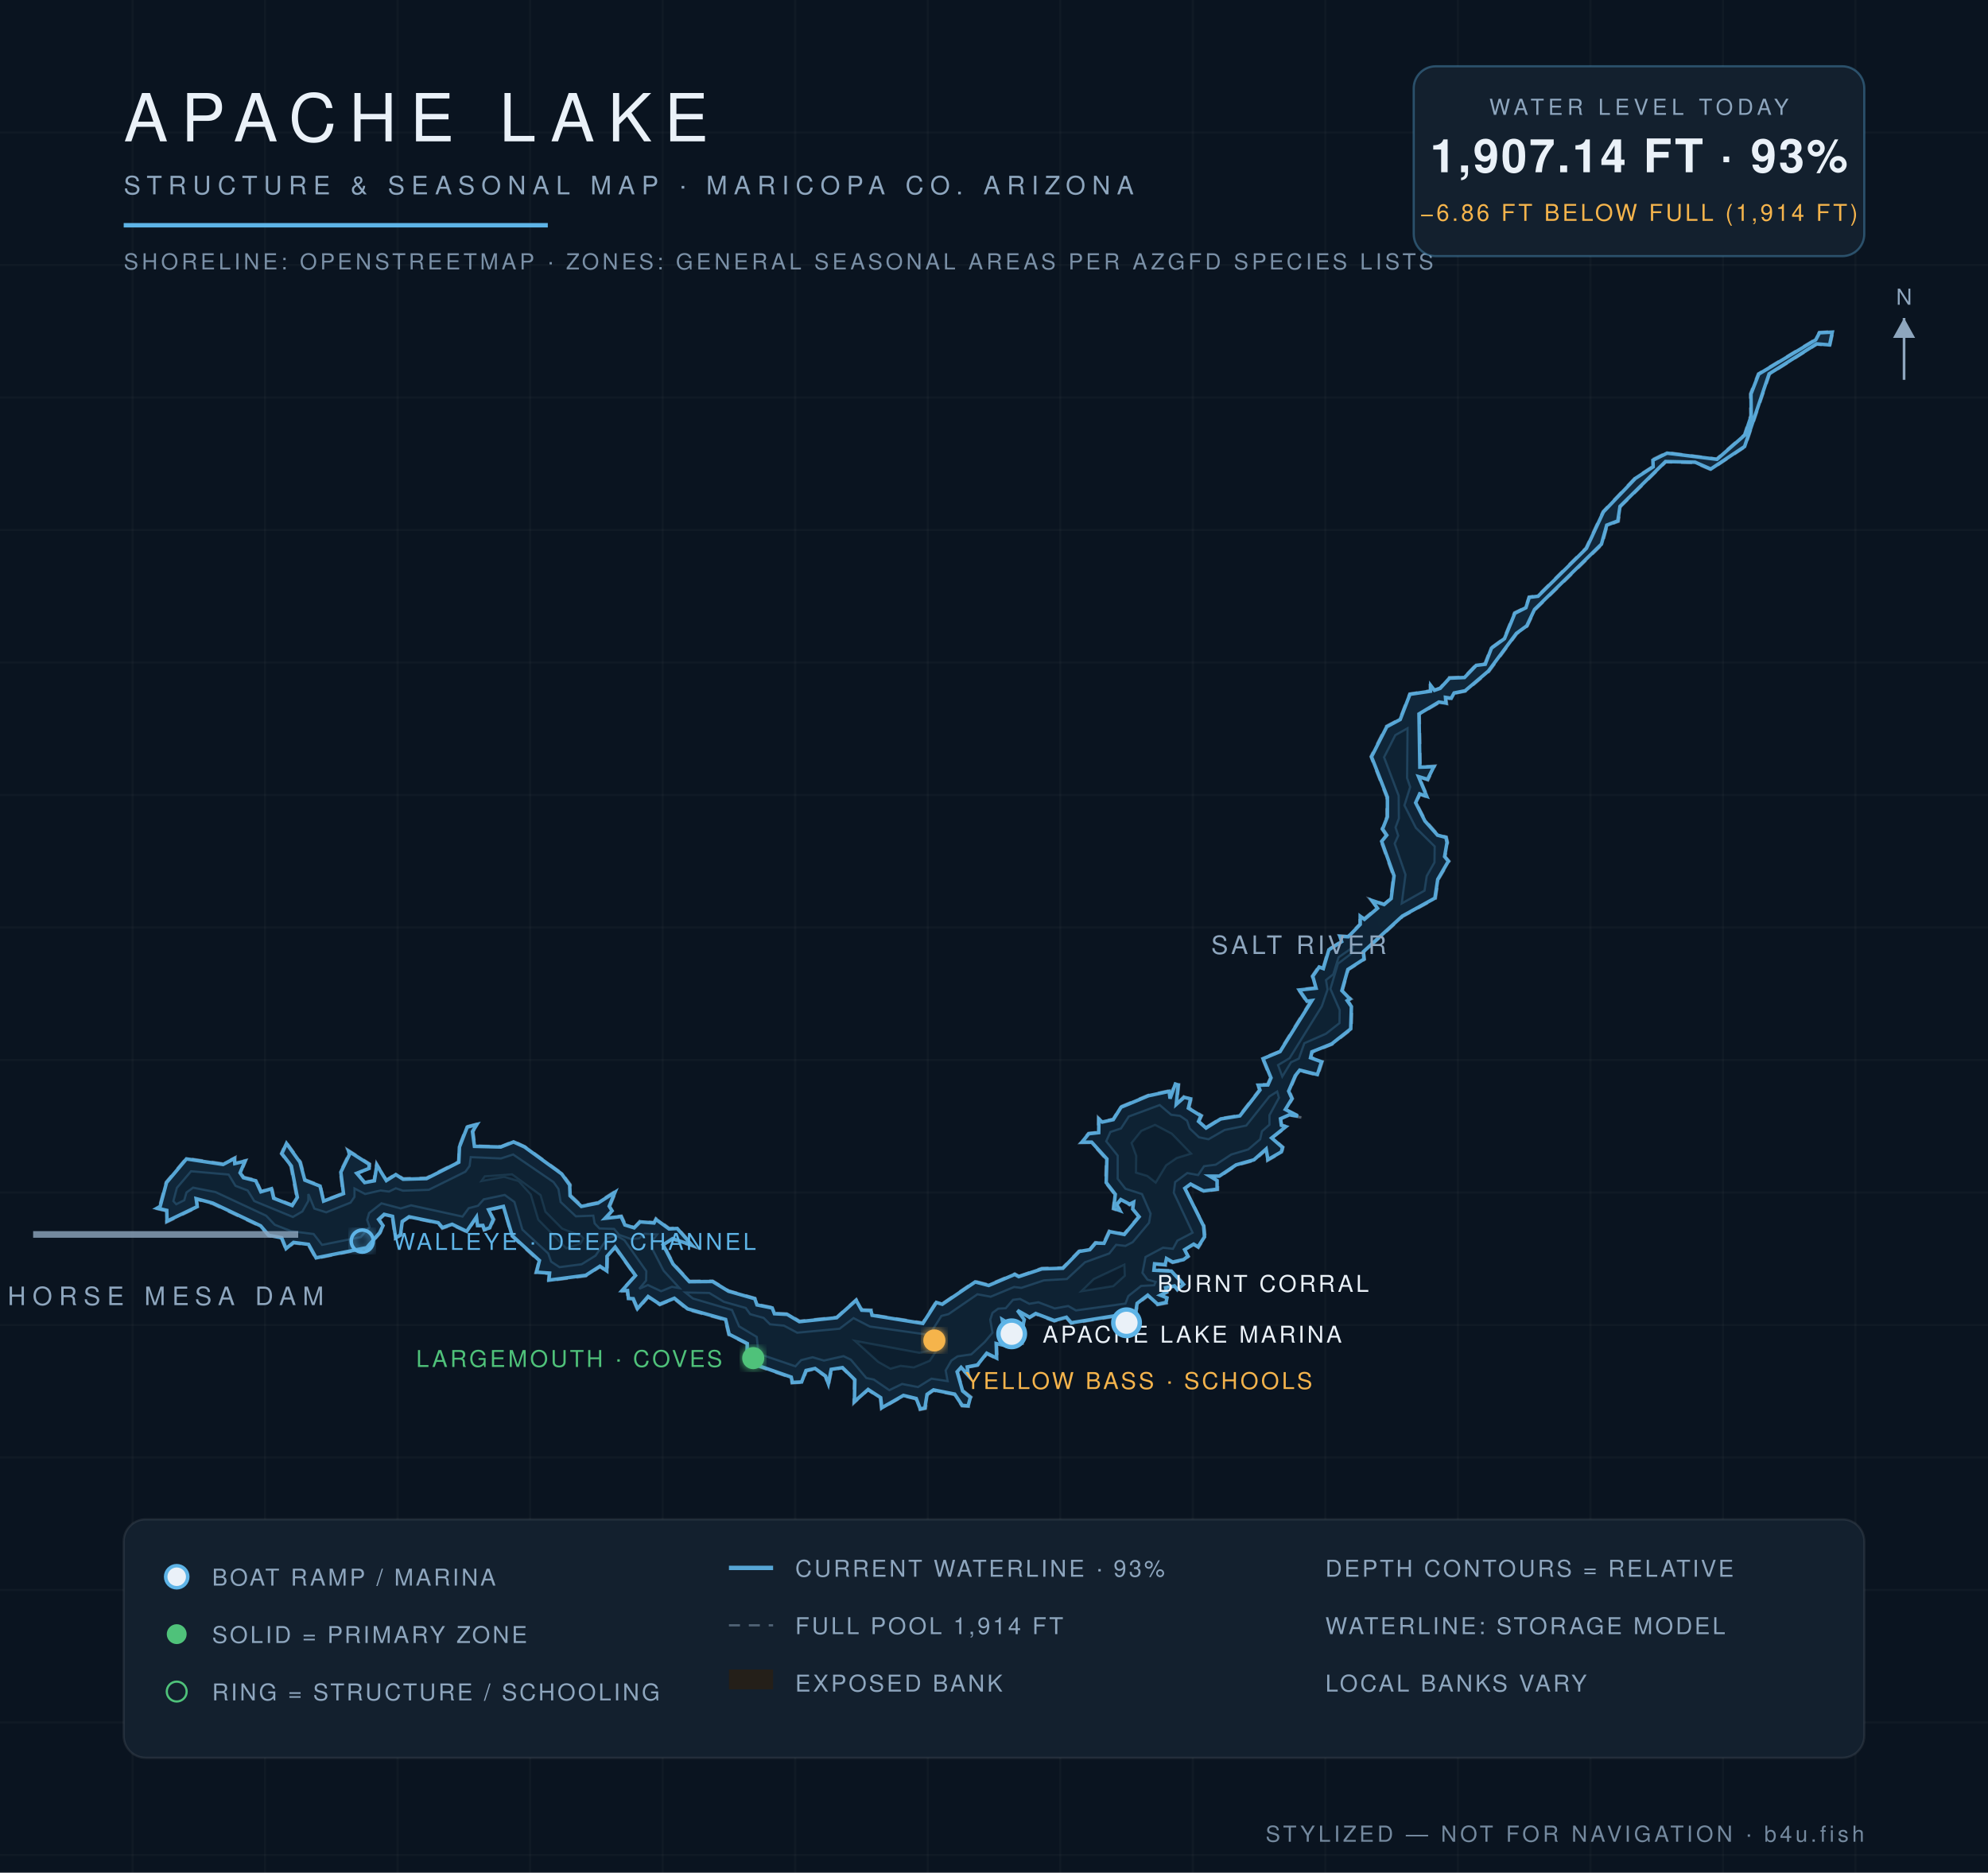
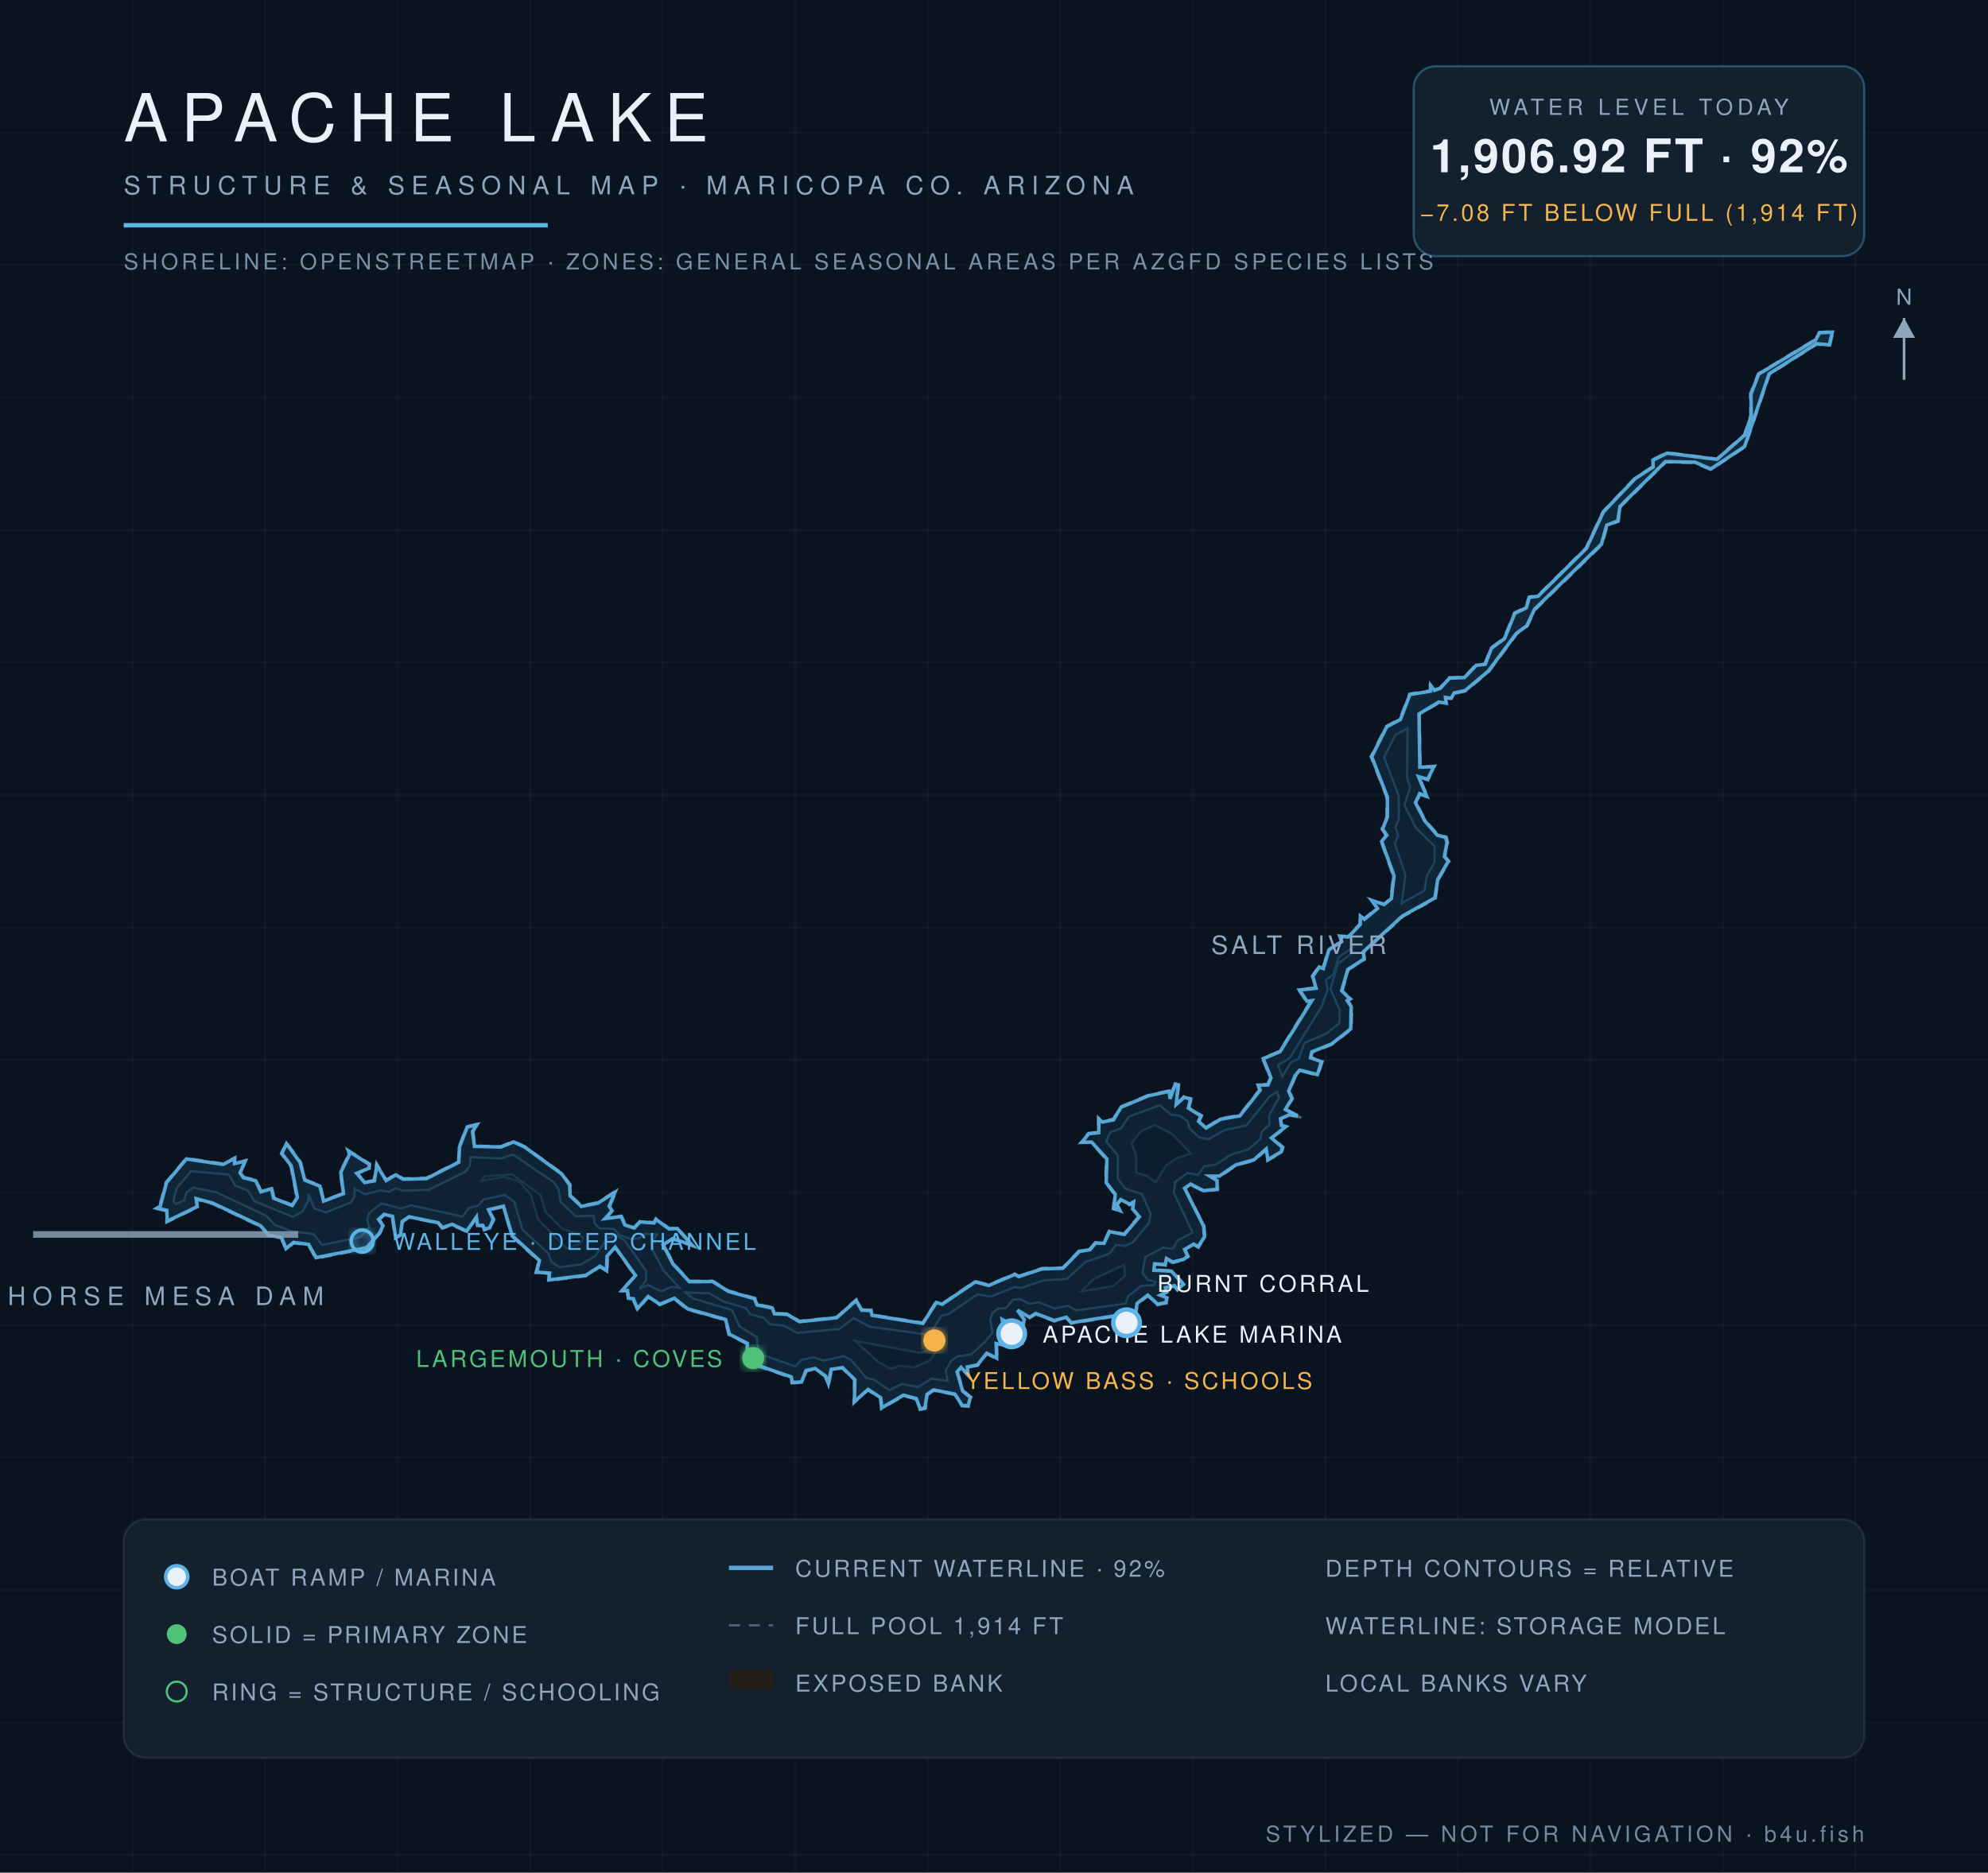
<svg xmlns="http://www.w3.org/2000/svg" viewBox="0 0 900 848" font-family="Helvetica,Arial,sans-serif">
  <defs>
    <radialGradient id="wg" cx="45%" cy="60%" r="80%">
      <stop offset="0%" stop-color="#0c1f31" />
      <stop offset="55%" stop-color="#102639" />
      <stop offset="100%" stop-color="#13293c" />
    </radialGradient>
    <filter id="glow">
      <feGaussianBlur stdDeviation="2.2" result="b" />
      <feMerge>
        <feMergeNode in="b" />
        <feMergeNode in="SourceGraphic" />
      </feMerge>
    </filter>
  </defs>
  <rect width="900" height="848" fill="#0a1420" />
  <g stroke="#ffffff" stroke-opacity="0.025">
    <line x1="60" y1="0" x2="60" y2="848" />
    <line x1="120" y1="0" x2="120" y2="848" />
    <line x1="180" y1="0" x2="180" y2="848" />
    <line x1="240" y1="0" x2="240" y2="848" />
    <line x1="300" y1="0" x2="300" y2="848" />
    <line x1="360" y1="0" x2="360" y2="848" />
    <line x1="420" y1="0" x2="420" y2="848" />
    <line x1="480" y1="0" x2="480" y2="848" />
    <line x1="540" y1="0" x2="540" y2="848" />
    <line x1="600" y1="0" x2="600" y2="848" />
    <line x1="660" y1="0" x2="660" y2="848" />
    <line x1="720" y1="0" x2="720" y2="848" />
    <line x1="780" y1="0" x2="780" y2="848" />
    <line x1="840" y1="0" x2="840" y2="848" />
    <line x1="0" y1="60" x2="900" y2="60" />
    <line x1="0" y1="120" x2="900" y2="120" />
    <line x1="0" y1="180" x2="900" y2="180" />
    <line x1="0" y1="240" x2="900" y2="240" />
    <line x1="0" y1="300" x2="900" y2="300" />
    <line x1="0" y1="360" x2="900" y2="360" />
    <line x1="0" y1="420" x2="900" y2="420" />
    <line x1="0" y1="480" x2="900" y2="480" />
    <line x1="0" y1="540" x2="900" y2="540" />
    <line x1="0" y1="600" x2="900" y2="600" />
    <line x1="0" y1="660" x2="900" y2="660" />
    <line x1="0" y1="720" x2="900" y2="720" />
    <line x1="0" y1="780" x2="900" y2="780" />
    <line x1="0" y1="840" x2="900" y2="840" />
  </g>
  <path d="M 461.3,577.8 L 471.6,574.2 L 481.0,574.0 L 488.4,566.4 L 493.3,565.6 L 495.8,562.5 L 499.6,562.7 L 502.0,557.3 L 508.8,558.7 L 515.4,550.8 L 512.4,547.6 L 513.1,544.7 L 511.4,545.8 L 507.5,543.5 L 505.8,545.6 L 507.9,548.9 L 503.8,547.5 L 504.6,540.9 L 500.4,535.6 L 500.7,525.0 L 494.0,517.5 L 489.0,517.6 L 492.7,513.1 L 497.1,512.6 L 497.1,505.9 L 499.0,507.7 L 503.9,506.7 L 507.2,501.1 L 519.7,495.9 L 529.7,493.7 L 529.5,497.2 L 531.9,490.5 L 533.8,491.0 L 532.8,499.9 L 535.9,496.4 L 539.5,497.3 L 538.4,501.6 L 544.2,505.1 L 543.0,507.6 L 546.0,510.4 L 552.4,506.4 L 561.1,505.0 L 570.1,493.4 L 569.0,491.0 L 573.7,491.0 L 575.0,488.2 L 571.4,479.2 L 579.2,476.0 L 593.5,453.0 L 591.6,453.9 L 587.6,448.0 L 595.5,447.2 L 593.9,442.0 L 597.1,437.4 L 598.8,438.4 L 601.3,429.9 L 607.1,426.2 L 606.1,423.6 L 610.2,423.9 L 615.5,418.4 L 615.5,414.0 L 617.5,415.9 L 623.3,411.1 L 620.1,407.1 L 626.6,409.3 L 629.5,406.8 L 630.7,396.7 L 625.1,380.9 L 627.4,378.2 L 625.5,375.4 L 627.7,369.9 L 627.7,361.0 L 620.5,342.6 L 627.5,328.8 L 633.6,325.6 L 638.1,314.1 L 647.5,312.7 L 647.2,309.1 L 649.5,312.3 L 651.9,311.4 L 656.0,306.7 L 662.8,306.5 L 668.1,301.0 L 672.1,300.5 L 674.9,293.3 L 680.8,289.0 L 685.5,277.4 L 690.6,275.0 L 692.1,270.2 L 696.1,269.7 L 717.9,248.1 L 725.6,231.6 L 740.2,216.3 L 748.1,211.2 L 747.9,208.1 L 754.6,204.8 L 777.1,207.7 L 789.6,196.8 L 792.4,188.2 L 792.3,178.3 L 795.9,169.2 L 821.8,153.6 L 823.5,150.4 L 830.0,150.0 L 828.5,156.6 L 822.5,156.0 L 801.2,169.5 L 790.1,202.4 L 774.5,212.8 L 767.3,209.7 L 754.2,209.3 L 733.7,229.5 L 732.8,236.2 L 727.7,238.0 L 725.4,246.6 L 695.0,276.2 L 691.5,283.6 L 686.8,287.0 L 674.1,304.2 L 663.5,313.1 L 658.5,314.1 L 657.2,316.7 L 654.6,316.1 L 655.1,318.8 L 651.5,318.3 L 642.7,323.5 L 643.1,347.3 L 649.7,346.7 L 646.5,353.4 L 642.6,351.9 L 646.6,361.3 L 642.9,359.8 L 641.2,363.5 L 645.4,371.5 L 651.0,377.9 L 654.9,378.9 L 655.5,381.5 L 654.3,387.9 L 656.2,390.0 L 651.2,398.4 L 650.0,406.9 L 635.1,415.1 L 617.5,431.2 L 617.9,434.5 L 610.5,439.2 L 607.8,448.6 L 611.8,452.4 L 610.2,453.1 L 612.1,455.7 L 611.9,466.1 L 603.1,473.0 L 594.2,476.5 L 593.5,478.7 L 598.8,480.6 L 596.7,487.1 L 588.4,484.9 L 586.7,487.3 L 583.8,494.1 L 585.3,497.5 L 582.3,502.4 L 590.1,506.2 L 583.8,505.1 L 579.9,506.9 L 580.4,509.4 L 582.9,510.1 L 576.0,515.3 L 581.0,519.4 L 580.4,521.9 L 573.7,525.7 L 573.4,520.7 L 567.9,525.6 L 559.7,527.8 L 552.1,533.0 L 547.9,533.0 L 551.4,534.4 L 551.4,538.8 L 544.8,539.6 L 539.1,536.6 L 536.6,538.4 L 545.2,555.1 L 545.7,560.1 L 542.6,565.1 L 540.5,563.8 L 536.5,566.1 L 538.2,569.0 L 536.0,570.7 L 530.8,571.9 L 528.1,570.3 L 527.8,573.1 L 523.0,572.5 L 522.6,574.9 L 530.4,575.2 L 536.3,581.6 L 533.0,584.4 L 531.7,582.6 L 527.9,583.4 L 528.5,585.3 L 525.7,586.5 L 528.7,587.5 L 528.3,590.2 L 523.9,591.0 L 519.8,586.9 L 515.1,590.4 L 514.0,597.2 L 510.1,599.4 L 508.0,595.7 L 484.9,599.4 L 482.7,596.9 L 477.3,598.4 L 468.9,595.2 L 466.1,596.9 L 460.7,593.7 L 464.1,597.5 L 461.4,607.9 L 463.5,608.5 L 459.7,608.7 L 456.4,599.5 L 453.9,597.8 L 456.3,610.0 L 451.3,608.7 L 451.6,615.6 L 446.8,613.2 L 442.7,618.4 L 438.2,619.2 L 438.9,623.8 L 435.0,619.6 L 433.6,621.4 L 436.1,629.7 L 439.8,632.6 L 438.6,637.0 L 435.4,636.8 L 432.1,631.6 L 422.6,629.8 L 420.0,631.6 L 419.1,637.9 L 416.4,638.5 L 414.6,633.6 L 409.0,632.2 L 398.9,638.1 L 398.4,633.1 L 392.9,629.5 L 386.4,635.6 L 386.7,625.0 L 381.3,619.6 L 376.6,620.3 L 375.1,627.9 L 373.5,623.3 L 369.0,620.1 L 365.2,620.9 L 363.1,626.1 L 358.4,626.4 L 358.0,623.9 L 337.7,616.9 L 338.0,608.5 L 329.8,604.5 L 328.2,597.8 L 311.1,593.1 L 305.1,588.2 L 298.7,591.0 L 293.5,587.5 L 288.5,593.3 L 286.4,588.3 L 284.2,588.3 L 283.8,584.6 L 280.7,584.9 L 287.4,577.7 L 278.4,565.1 L 275.2,569.0 L 275.0,576.2 L 271.7,573.7 L 265.3,577.9 L 248.1,580.1 L 248.6,576.8 L 242.4,576.4 L 243.9,571.1 L 231.6,559.8 L 227.8,546.6 L 221.5,548.1 L 223.8,552.2 L 221.9,556.3 L 219.1,557.2 L 218.4,555.2 L 215.8,555.3 L 215.6,551.5 L 211.5,558.0 L 204.6,554.8 L 200.2,556.4 L 198.3,554.0 L 185.2,551.3 L 182.4,553.3 L 181.6,559.5 L 178.8,561.0 L 177.4,551.0 L 174.0,550.3 L 171.8,552.3 L 173.8,554.9 L 172.2,558.4 L 166.2,565.3 L 142.9,570.0 L 139.5,563.8 L 133.0,563.0 L 129.4,566.0 L 127.3,560.8 L 121.5,559.7 L 117.8,555.4 L 96.2,545.2 L 88.9,543.2 L 89.7,546.6 L 75.3,553.6 L 75.2,548.4 L 70.0,547.2 L 72.1,546.2 L 75.1,535.3 L 84.3,524.4 L 101.0,526.9 L 106.6,524.0 L 106.3,526.5 L 111.5,525.3 L 109.0,531.2 L 110.5,533.0 L 116.0,534.3 L 118.3,539.4 L 123.2,537.8 L 124.1,542.3 L 132.2,545.5 L 134.2,542.2 L 131.5,528.1 L 127.2,522.4 L 129.6,517.1 L 136.2,526.2 L 138.3,534.2 L 145.2,536.8 L 146.5,543.6 L 155.2,540.3 L 153.9,530.7 L 157.8,522.7 L 157.1,520.4 L 167.5,527.0 L 167.4,529.3 L 161.9,531.4 L 165.2,535.2 L 169.2,534.5 L 170.4,526.6 L 174.9,534.2 L 179.2,531.5 L 182.5,533.6 L 193.0,533.3 L 207.5,526.0 L 207.7,519.3 L 211.2,510.1 L 216.7,508.7 L 214.3,512.4 L 215.1,518.8 L 226.7,519.1 L 232.5,516.7 L 237.6,519.1 L 254.5,531.3 L 258.3,536.4 L 258.5,541.3 L 263.4,545.9 L 270.6,544.4 L 279.2,538.9 L 276.2,546.3 L 277.6,548.4 L 274.1,551.4 L 281.4,550.5 L 283.2,554.4 L 287.1,555.7 L 289.6,552.9 L 296.0,553.5 L 296.9,551.6 L 303.0,556.1 L 306.7,555.9 L 314.5,564.7 L 304.5,561.2 L 300.5,563.6 L 305.0,572.2 L 312.2,580.0 L 322.7,580.0 L 329.9,584.4 L 341.9,587.8 L 342.9,590.6 L 349.9,592.0 L 350.8,594.6 L 356.5,594.8 L 362.0,598.1 L 378.7,596.4 L 387.7,588.3 L 390.4,593.0 L 394.6,593.1 L 394.9,595.3 L 417.7,598.9 L 423.7,589.4 L 426.5,590.3 L 441.4,580.1 L 447.6,581.7 L 459.4,576.7 L 461.3,577.8 Z" fill="#241f19" fill-opacity="0.9" stroke="#8ea6be" stroke-opacity="0.5" stroke-width="1.2" stroke-dasharray="5 4" />
-   <path d="M 461.2,578.1 L 471.7,574.6 L 481.2,574.3 L 488.6,566.7 L 493.4,565.9 L 496.0,562.9 L 499.8,563.0 L 502.3,557.7 L 509.0,559.0 L 515.7,551.0 L 512.8,547.5 L 513.2,544.4 L 511.4,545.3 L 507.4,543.2 L 505.5,545.5 L 507.0,548.2 L 504.2,547.2 L 504.9,540.8 L 500.8,535.5 L 501.1,524.8 L 494.2,517.2 L 489.8,517.2 L 492.9,513.4 L 497.4,512.9 L 497.5,506.8 L 499.0,508.1 L 504.0,507.0 L 507.5,501.4 L 519.9,496.2 L 529.3,494.2 L 529.7,497.5 L 532.1,490.9 L 533.4,491.3 L 532.5,500.1 L 536.1,496.9 L 539.0,497.6 L 538.0,501.8 L 543.7,505.3 L 542.6,507.8 L 546.0,510.8 L 552.6,506.7 L 561.3,505.3 L 570.4,493.6 L 569.6,491.4 L 574.0,491.3 L 575.4,488.1 L 571.8,479.4 L 579.5,476.2 L 593.9,453.1 L 591.7,453.4 L 588.2,448.3 L 595.8,447.5 L 594.3,442.1 L 597.2,437.9 L 599.1,438.6 L 601.6,430.1 L 607.4,426.4 L 606.6,424.0 L 610.4,424.2 L 615.8,418.6 L 615.8,414.9 L 617.7,416.3 L 623.6,411.3 L 621.2,407.8 L 626.6,409.6 L 629.8,406.9 L 631.1,396.6 L 625.5,381.0 L 627.8,378.2 L 625.9,375.4 L 628.1,369.9 L 628.1,361.0 L 620.9,342.7 L 627.8,329.1 L 633.9,325.8 L 638.3,314.4 L 647.6,313.0 L 647.7,310.4 L 649.4,312.6 L 652.0,311.7 L 656.2,307.1 L 663.0,306.8 L 668.3,301.3 L 672.4,300.8 L 675.2,293.5 L 681.1,289.2 L 685.8,277.7 L 690.8,275.2 L 692.3,270.5 L 696.3,270.0 L 718.2,248.3 L 725.9,231.8 L 740.4,216.6 L 748.4,211.4 L 748.3,208.4 L 754.7,205.2 L 777.3,208.0 L 789.9,197.0 L 792.8,188.3 L 792.7,178.4 L 796.2,169.4 L 822.0,153.9 L 823.7,150.7 L 829.5,150.4 L 828.3,156.2 L 822.4,155.7 L 800.9,169.3 L 789.8,202.2 L 774.5,212.4 L 767.4,209.3 L 754.0,209.0 L 733.4,229.3 L 732.4,235.9 L 727.4,237.8 L 725.0,246.4 L 694.7,276.0 L 691.2,283.4 L 686.5,286.8 L 673.8,303.9 L 663.3,312.8 L 658.3,313.8 L 657.0,316.2 L 654.4,315.8 L 654.6,318.4 L 651.4,317.9 L 642.4,323.3 L 642.8,347.4 L 649.1,347.2 L 646.3,352.9 L 642.2,351.7 L 645.9,360.6 L 642.7,359.5 L 640.9,363.5 L 645.1,371.8 L 650.8,378.2 L 654.6,379.2 L 655.1,381.5 L 654.0,387.9 L 655.7,390.0 L 650.9,398.2 L 649.6,406.7 L 634.9,414.8 L 617.2,431.0 L 617.5,434.3 L 610.2,439.0 L 607.5,448.6 L 611.1,452.3 L 609.9,453.1 L 611.8,455.8 L 611.5,465.9 L 602.9,472.7 L 593.9,476.3 L 593.3,479.0 L 598.3,480.8 L 596.4,486.6 L 588.4,484.6 L 586.4,487.1 L 583.4,494.1 L 584.9,497.5 L 581.9,502.4 L 587.6,505.4 L 583.8,504.8 L 579.7,506.6 L 580.1,509.6 L 582.1,510.2 L 575.7,515.3 L 580.6,519.6 L 580.1,521.6 L 574.0,525.1 L 573.2,520.3 L 567.7,525.2 L 559.6,527.5 L 552.0,532.6 L 547.7,532.6 L 551.0,534.6 L 551.0,538.5 L 544.9,539.3 L 539.0,536.2 L 536.4,538.1 L 544.9,555.2 L 545.3,560.1 L 542.4,564.6 L 540.4,563.4 L 536.3,565.9 L 537.8,568.9 L 535.8,570.4 L 530.9,571.5 L 528.1,569.9 L 527.5,572.7 L 522.7,572.3 L 522.4,575.2 L 530.3,575.6 L 535.8,581.6 L 533.0,583.9 L 531.7,582.3 L 527.7,583.1 L 528.1,585.1 L 525.3,586.5 L 528.3,587.7 L 527.9,589.8 L 524.1,590.6 L 519.6,586.5 L 514.8,590.2 L 513.7,597.0 L 510.2,598.9 L 508.0,595.3 L 485.0,599.0 L 482.8,596.5 L 477.3,598.0 L 468.9,594.8 L 466.1,596.5 L 460.6,593.4 L 463.7,597.6 L 461.3,608.3 L 459.9,608.3 L 456.7,599.3 L 453.7,597.5 L 455.8,609.5 L 451.0,608.4 L 451.2,615.0 L 446.7,612.8 L 442.5,618.1 L 437.9,619.0 L 438.3,622.7 L 435.1,619.2 L 433.3,621.2 L 435.8,629.9 L 439.3,632.8 L 438.3,636.6 L 435.6,636.4 L 432.2,631.3 L 422.6,629.4 L 419.7,631.4 L 418.7,637.6 L 416.6,638.0 L 414.8,633.3 L 409.0,631.9 L 399.2,637.5 L 398.7,632.9 L 393.0,629.2 L 386.8,634.7 L 387.0,624.8 L 381.4,619.3 L 376.3,620.1 L 375.0,626.6 L 373.7,623.1 L 369.0,619.7 L 364.9,620.6 L 362.9,625.8 L 358.7,626.0 L 358.2,623.6 L 338.1,616.6 L 338.3,608.4 L 330.1,604.2 L 328.5,597.5 L 311.3,592.7 L 305.3,587.9 L 298.7,590.6 L 293.4,587.1 L 288.6,592.6 L 286.7,588.1 L 284.5,588.0 L 284.1,584.4 L 281.6,584.4 L 287.7,577.6 L 278.5,564.7 L 274.8,568.9 L 274.7,575.5 L 271.6,573.4 L 265.2,577.5 L 248.5,579.7 L 248.8,576.5 L 242.9,576.1 L 244.2,570.8 L 231.9,559.6 L 227.9,546.3 L 221.2,547.8 L 223.3,552.2 L 221.7,556.0 L 219.3,556.8 L 218.6,554.9 L 216.2,555.0 L 215.7,551.1 L 211.3,557.6 L 204.7,554.4 L 200.3,555.9 L 198.4,553.7 L 185.2,551.0 L 182.1,553.1 L 181.3,559.2 L 179.1,560.5 L 177.7,550.8 L 173.9,549.9 L 171.4,552.2 L 173.4,555.0 L 171.9,558.2 L 166.0,565.0 L 143.1,569.6 L 139.7,563.5 L 132.9,562.6 L 129.5,565.4 L 127.5,560.5 L 121.7,559.4 L 118.0,555.1 L 96.3,544.8 L 88.8,542.8 L 89.3,546.4 L 75.6,553.0 L 75.5,548.1 L 71.1,547.1 L 72.5,546.3 L 75.4,535.5 L 84.4,524.8 L 101.0,527.3 L 106.1,524.6 L 106.3,526.9 L 110.9,525.8 L 108.7,531.1 L 110.2,533.3 L 115.8,534.7 L 118.1,539.7 L 122.9,538.3 L 123.9,542.6 L 132.3,545.9 L 134.6,542.2 L 131.9,528.0 L 127.6,522.4 L 129.7,517.8 L 135.8,526.3 L 138.0,534.4 L 144.9,537.1 L 146.5,543.9 L 155.5,540.5 L 154.3,530.8 L 158.2,522.8 L 157.8,521.3 L 167.1,527.2 L 167.1,529.1 L 161.5,531.3 L 165.1,535.5 L 169.5,534.7 L 170.6,527.6 L 174.9,534.6 L 179.2,531.9 L 182.5,534.0 L 193.1,533.7 L 207.7,526.3 L 208.0,519.4 L 211.5,510.4 L 215.9,509.2 L 213.9,512.4 L 214.8,519.1 L 226.7,519.4 L 232.5,517.1 L 237.5,519.4 L 254.3,531.6 L 257.9,536.6 L 258.1,541.5 L 263.2,546.3 L 270.7,544.8 L 278.4,539.9 L 275.8,546.2 L 277.1,548.3 L 273.9,551.7 L 281.2,550.9 L 282.9,554.7 L 287.1,556.0 L 289.8,553.3 L 296.1,553.8 L 297.0,552.2 L 302.9,556.5 L 306.6,556.3 L 313.3,563.9 L 304.5,560.9 L 300.2,563.7 L 304.7,572.4 L 312.1,580.4 L 322.6,580.3 L 329.8,584.7 L 341.7,588.1 L 342.7,590.9 L 349.6,592.3 L 350.6,594.9 L 356.4,595.2 L 361.9,598.5 L 378.8,596.7 L 387.6,588.8 L 390.1,593.3 L 394.3,593.5 L 394.8,595.6 L 417.8,599.3 L 423.9,589.8 L 426.6,590.6 L 441.5,580.5 L 447.6,582.1 L 459.4,577.1 L 461.2,578.1 Z" fill="url(#wg)" stroke="#5eb4e7" stroke-opacity="0.9" stroke-width="1.6" />
-   <path d="M 79.8,545.3 L 78.5,543.9 L 80.1,537.9 L 86.5,530.4 L 103.5,531.9 L 106.6,537.0 L 112.1,539.1 L 115.1,543.9 L 132.6,551.1 L 136.9,548.6 L 139.6,543.8 L 139.6,540.7 L 142.3,547.3 L 147.7,549.0 L 158.7,544.6 L 160.5,542.0 L 160.5,538.2 L 165.3,540.7 L 172.3,539.1 L 176.1,539.6 L 179.2,538.1 L 182.4,539.2 L 194.1,538.8 L 210.7,530.6 L 212.6,528.0 L 213.1,524.0 L 226.8,524.6 L 232.3,522.8 L 250.6,535.3 L 252.8,538.4 L 253.8,544.3 L 260.7,550.8 L 268.6,550.5 L 269.2,554.0 L 271.4,556.3 L 278.0,556.5 L 280.3,559.2 L 285.7,561.1 L 289.3,560.8 L 291.9,558.7 L 297.5,559.0 L 295.2,562.1 L 295.5,565.9 L 300.4,575.4 L 307.6,583.3 L 304.2,582.7 L 299.3,584.7 L 293.3,581.9 L 289.4,583.6 L 292.5,579.9 L 292.6,575.6 L 282.7,561.6 L 279.1,559.5 L 275.0,560.6 L 269.6,568.6 L 263.3,572.5 L 253.3,573.8 L 249.5,571.3 L 248.2,567.6 L 236.5,556.8 L 232.9,544.3 L 228.5,541.1 L 219.0,543.1 L 216.4,546.0 L 212.2,547.1 L 209.4,550.9 L 186.1,545.8 L 181.4,547.2 L 172.7,544.9 L 167.1,549.3 L 166.2,552.4 L 167.3,555.6 L 163.3,560.2 L 145.8,563.7 L 142.0,558.8 L 131.8,557.5 L 124.4,554.6 L 120.5,550.5 L 97.6,539.8 L 87.4,537.8 L 84.4,540.0 L 83.4,543.5 L 79.8,545.3 Z" fill="#0e2233" stroke="#5eb4e7" stroke-opacity="0.22" stroke-width="1" />
-   <path d="M 310.3,585.3 L 321.1,585.5 L 327.7,589.5 L 337.6,592.3 L 339.6,595.1 L 345.7,596.8 L 348.6,599.7 L 354.9,600.3 L 360.9,603.5 L 380.1,601.7 L 386.4,596.9 L 393.8,600.7 L 419.3,604.3 L 422.0,602.5 L 426.2,595.9 L 429.4,595.1 L 442.5,586.1 L 448.5,587.2 L 459.1,582.8 L 462.4,583.2 L 472.6,579.8 L 483.0,579.2 L 491.2,571.6 L 502.2,567.6 L 505.3,563.7 L 509.5,564.2 L 512.8,562.5 L 520.2,553.7 L 520.9,549.6 L 517.0,540.7 L 509.5,538.3 L 506.0,533.8 L 506.0,523.3 L 500.8,516.8 L 502.7,512.6 L 507.5,511.0 L 511.0,505.6 L 525.0,500.4 L 530.2,504.8 L 534.2,505.3 L 537.4,507.5 L 538.6,511.0 L 542.8,515.0 L 547.1,515.9 L 554.4,511.7 L 564.2,509.7 L 574.7,496.5 L 578.2,494.3 L 579.0,497.1 L 574.7,505.0 L 574.7,509.3 L 571.3,512.3 L 570.5,515.9 L 565.1,520.5 L 557.4,522.8 L 550.4,527.4 L 545.1,528.1 L 542.4,532.1 L 537.5,531.2 L 532.0,535.3 L 531.4,540.1 L 539.9,558.2 L 533.0,561.8 L 531.0,565.5 L 526.5,565.0 L 518.6,569.2 L 517.2,576.4 L 519.5,579.5 L 523.2,580.5 L 522.5,582.0 L 516.6,582.3 L 510.8,586.9 L 509.5,590.3 L 487.1,593.4 L 483.6,591.4 L 477.5,592.5 L 470.1,589.7 L 466.0,590.4 L 461.8,588.2 L 458.6,588.6 L 455.3,592.4 L 451.9,592.6 L 449.3,594.5 L 448.3,597.6 L 449.3,603.5 L 445.8,607.7 L 439.7,613.3 L 433.5,614.2 L 430.7,616.1 L 428.1,620.6 L 429.0,625.4 L 421.7,624.3 L 415.6,628.1 L 408.4,626.7 L 402.6,629.5 L 395.6,624.7 L 392.2,624.0 L 385.2,615.7 L 381.9,614.1 L 373.0,616.1 L 367.9,614.6 L 362.7,615.9 L 360.1,618.7 L 343.4,613.0 L 342.6,605.4 L 334.6,600.6 L 331.4,593.2 L 313.7,588.0 L 310.3,585.3 Z" fill="#0e2233" stroke="#5eb4e7" stroke-opacity="0.22" stroke-width="1" />
-   <path d="M 580.5,487.5 L 578.6,482.3 L 583.8,479.2 L 598.4,455.7 L 601.0,448.1 L 600.3,443.8 L 603.6,441.2 L 606.0,433.5 L 612.3,429.1 L 611.9,431.7 L 605.7,436.4 L 602.3,447.8 L 606.5,457.4 L 606.4,463.3 L 600.3,468.1 L 590.5,472.4 L 588.0,479.4 L 584.5,481.0 L 580.5,487.5 Z" fill="#0e2233" stroke="#5eb4e7" stroke-opacity="0.22" stroke-width="1" />
-   <path d="M 634.6,409.1 L 636.3,396.1 L 631.4,382.0 L 633.0,378.4 L 631.8,374.7 L 633.3,370.6 L 633.2,360.3 L 626.6,342.9 L 631.7,332.9 L 637.2,329.8 L 637.0,352.3 L 638.4,356.4 L 635.8,364.7 L 641.0,374.9 L 649.5,383.3 L 649.4,390.5 L 645.9,396.7 L 644.9,403.3 L 634.6,409.1 Z" fill="#0e2233" stroke="#5eb4e7" stroke-opacity="0.22" stroke-width="1" />
-   <path d="M 218.0,534.8 L 219.5,532.7 L 231.8,531.8 L 244.7,541.2 L 246.9,548.7 L 254.5,556.4 L 263.1,559.7 L 264.1,560.8 L 262.7,563.2 L 256.3,565.2 L 243.7,552.3 L 240.3,540.9 L 234.8,534.8 L 228.2,532.9 L 218.0,534.8 Z" fill="#0c1e2e" stroke="#5eb4e7" stroke-opacity="0.15" stroke-width="1" />
-   <path d="M 403.1,619.8 L 397.6,616.7 L 387.1,607.2 L 416.2,612.6 L 424.3,611.0 L 420.9,616.2 L 413.7,619.2 L 407.7,618.5 L 403.1,619.8 Z" fill="#0c1e2e" stroke="#5eb4e7" stroke-opacity="0.15" stroke-width="1" />
+   <path d="M 461.2,578.1 L 471.7,574.6 L 481.2,574.3 L 488.6,566.7 L 493.4,565.9 L 496.0,562.9 L 499.8,563.0 L 502.3,557.7 L 509.0,559.0 L 515.8,551.0 L 512.8,547.5 L 513.2,544.3 L 511.4,545.3 L 507.4,543.2 L 505.5,545.5 L 507.0,548.2 L 504.2,547.2 L 504.9,540.8 L 500.8,535.5 L 501.1,524.8 L 494.2,517.2 L 489.8,517.2 L 492.9,513.4 L 497.4,512.9 L 497.5,506.8 L 499.0,508.1 L 504.1,507.1 L 507.5,501.4 L 519.9,496.2 L 529.3,494.2 L 529.7,497.6 L 532.1,490.9 L 533.4,491.3 L 532.5,500.1 L 536.1,496.9 L 539.0,497.6 L 538.0,501.8 L 543.7,505.3 L 542.6,507.8 L 546.0,510.8 L 552.6,506.8 L 561.3,505.3 L 570.5,493.6 L 569.6,491.4 L 574.0,491.3 L 575.4,488.1 L 571.9,479.4 L 579.5,476.2 L 593.9,453.1 L 591.7,453.4 L 588.3,448.3 L 595.8,447.5 L 594.3,442.1 L 597.2,437.9 L 599.1,438.6 L 601.6,430.1 L 607.4,426.4 L 606.6,424.0 L 610.4,424.3 L 615.8,418.6 L 615.9,414.9 L 617.7,416.3 L 623.6,411.4 L 621.2,407.8 L 626.6,409.6 L 629.9,406.9 L 631.1,396.6 L 625.5,381.0 L 627.8,378.2 L 625.9,375.4 L 628.1,369.9 L 628.1,361.0 L 621.0,342.7 L 627.8,329.1 L 634.0,325.8 L 638.3,314.5 L 647.6,313.0 L 647.7,310.4 L 649.4,312.6 L 652.0,311.7 L 656.2,307.1 L 663.0,306.8 L 668.3,301.3 L 672.4,300.8 L 675.2,293.5 L 681.1,289.2 L 685.8,277.7 L 690.9,275.3 L 692.4,270.5 L 696.3,270.0 L 718.2,248.3 L 725.9,231.8 L 740.4,216.6 L 748.4,211.5 L 748.3,208.4 L 754.7,205.2 L 777.3,208.0 L 789.9,197.0 L 792.8,188.3 L 792.7,178.4 L 796.2,169.4 L 822.0,153.9 L 823.7,150.7 L 829.5,150.4 L 828.2,156.2 L 822.4,155.6 L 800.9,169.3 L 789.8,202.2 L 774.5,212.4 L 767.4,209.3 L 754.0,209.0 L 733.4,229.3 L 732.4,235.9 L 727.4,237.8 L 725.0,246.4 L 694.7,275.9 L 691.2,283.4 L 686.5,286.8 L 673.8,303.9 L 663.3,312.7 L 658.3,313.8 L 657.0,316.2 L 654.4,315.8 L 654.6,318.4 L 651.4,317.9 L 642.4,323.3 L 642.8,347.4 L 649.1,347.2 L 646.3,352.9 L 642.2,351.7 L 645.9,360.6 L 642.7,359.4 L 640.8,363.5 L 645.1,371.8 L 650.7,378.2 L 654.5,379.2 L 655.1,381.5 L 653.9,387.9 L 655.7,390.0 L 650.9,398.2 L 649.6,406.6 L 634.9,414.8 L 617.2,431.0 L 617.5,434.3 L 610.2,439.0 L 607.4,448.6 L 611.1,452.3 L 609.9,453.1 L 611.7,455.8 L 611.5,465.9 L 602.9,472.7 L 593.9,476.3 L 593.3,479.0 L 598.3,480.8 L 596.4,486.6 L 588.4,484.6 L 586.3,487.1 L 583.4,494.1 L 584.9,497.5 L 581.9,502.4 L 587.5,505.4 L 583.8,504.8 L 579.7,506.6 L 580.1,509.7 L 582.1,510.2 L 575.6,515.3 L 580.6,519.6 L 580.0,521.6 L 574.0,525.1 L 573.2,520.3 L 567.7,525.2 L 559.5,527.5 L 552.0,532.6 L 547.7,532.6 L 551.0,534.6 L 551.0,538.5 L 544.9,539.2 L 539.0,536.2 L 536.3,538.1 L 544.9,555.2 L 545.3,560.1 L 542.4,564.5 L 540.4,563.4 L 536.3,565.8 L 537.7,568.9 L 535.8,570.3 L 530.9,571.5 L 528.1,569.9 L 527.5,572.7 L 522.7,572.3 L 522.4,575.2 L 530.3,575.6 L 535.8,581.6 L 533.0,583.9 L 531.7,582.2 L 527.6,583.1 L 528.0,585.1 L 525.3,586.5 L 528.3,587.7 L 527.9,589.8 L 524.1,590.6 L 519.6,586.5 L 514.8,590.2 L 513.7,597.0 L 510.2,598.9 L 508.0,595.3 L 485.0,599.0 L 482.8,596.5 L 477.3,598.0 L 468.9,594.8 L 466.1,596.5 L 460.6,593.3 L 463.7,597.6 L 461.2,608.3 L 459.9,608.3 L 456.8,599.2 L 453.7,597.5 L 455.8,609.4 L 451.0,608.4 L 451.2,615.0 L 446.7,612.8 L 442.5,618.1 L 437.9,619.0 L 438.3,622.6 L 435.1,619.2 L 433.3,621.2 L 435.8,629.9 L 439.3,632.8 L 438.3,636.6 L 435.6,636.4 L 432.3,631.3 L 422.6,629.4 L 419.7,631.4 L 418.7,637.6 L 416.6,638.0 L 414.8,633.3 L 409.0,631.8 L 399.2,637.5 L 398.7,632.9 L 393.0,629.2 L 386.8,634.7 L 387.0,624.8 L 381.4,619.3 L 376.3,620.1 L 375.0,626.5 L 373.7,623.1 L 369.0,619.7 L 364.9,620.6 L 362.9,625.8 L 358.7,626.0 L 358.2,623.5 L 338.1,616.6 L 338.3,608.3 L 330.2,604.2 L 328.5,597.5 L 311.3,592.7 L 305.3,587.9 L 298.7,590.6 L 293.4,587.1 L 288.6,592.6 L 286.7,588.1 L 284.5,587.9 L 284.1,584.4 L 281.6,584.4 L 287.7,577.6 L 278.5,564.7 L 274.8,568.9 L 274.6,575.4 L 271.6,573.4 L 265.2,577.5 L 248.5,579.6 L 248.8,576.5 L 242.9,576.1 L 244.2,570.8 L 231.9,559.6 L 227.9,546.2 L 221.2,547.8 L 223.3,552.2 L 221.7,556.0 L 219.4,556.7 L 218.6,554.9 L 216.2,554.9 L 215.7,551.1 L 211.3,557.5 L 204.7,554.4 L 200.3,555.9 L 198.4,553.7 L 185.2,551.0 L 182.1,553.1 L 181.3,559.2 L 179.1,560.4 L 177.7,550.8 L 173.9,549.9 L 171.4,552.2 L 173.4,555.0 L 171.9,558.2 L 166.0,565.0 L 143.1,569.5 L 139.7,563.5 L 132.9,562.6 L 129.5,565.4 L 127.5,560.5 L 121.7,559.3 L 118.0,555.1 L 96.3,544.8 L 88.8,542.8 L 89.3,546.4 L 75.7,553.0 L 75.5,548.1 L 71.1,547.1 L 72.5,546.3 L 75.4,535.5 L 84.4,524.8 L 101.0,527.3 L 106.1,524.6 L 106.2,526.9 L 110.9,525.8 L 108.7,531.1 L 110.2,533.3 L 115.8,534.7 L 118.1,539.7 L 122.9,538.3 L 123.9,542.6 L 132.3,545.9 L 134.6,542.2 L 131.9,528.0 L 127.6,522.3 L 129.7,517.9 L 135.8,526.3 L 138.0,534.4 L 144.8,537.1 L 146.5,543.9 L 155.5,540.5 L 154.3,530.8 L 158.2,522.8 L 157.8,521.3 L 167.1,527.2 L 167.1,529.0 L 161.5,531.3 L 165.1,535.5 L 169.5,534.7 L 170.6,527.7 L 174.8,534.6 L 179.2,532.0 L 182.5,534.0 L 193.1,533.7 L 207.7,526.3 L 208.0,519.4 L 211.5,510.4 L 215.9,509.3 L 213.9,512.4 L 214.8,519.1 L 226.7,519.4 L 232.5,517.1 L 237.5,519.4 L 254.3,531.6 L 257.9,536.6 L 258.1,541.5 L 263.2,546.3 L 270.7,544.8 L 278.4,539.9 L 275.8,546.2 L 277.1,548.3 L 273.9,551.8 L 281.2,550.9 L 282.9,554.7 L 287.1,556.1 L 289.8,553.3 L 296.1,553.8 L 297.0,552.2 L 302.9,556.5 L 306.6,556.3 L 313.3,563.8 L 304.5,560.9 L 300.2,563.7 L 304.7,572.4 L 312.1,580.4 L 322.6,580.3 L 329.8,584.8 L 341.6,588.1 L 342.7,590.9 L 349.6,592.3 L 350.6,594.9 L 356.4,595.2 L 361.9,598.5 L 378.8,596.7 L 387.6,588.9 L 390.1,593.3 L 394.3,593.5 L 394.8,595.6 L 417.8,599.3 L 423.9,589.8 L 426.6,590.6 L 441.5,580.5 L 447.6,582.1 L 459.4,577.1 L 461.2,578.1 Z" fill="url(#wg)" stroke="#5eb4e7" stroke-opacity="0.9" stroke-width="1.6" />
+   <path d="M 79.8,545.2 L 78.5,543.9 L 80.1,537.9 L 86.5,530.4 L 103.5,531.9 L 106.6,537.0 L 112.1,539.1 L 115.1,543.9 L 132.6,551.1 L 136.9,548.6 L 139.6,543.8 L 139.6,540.7 L 142.3,547.3 L 147.7,549.0 L 158.7,544.6 L 160.5,542.0 L 160.5,538.3 L 165.3,540.8 L 172.3,539.1 L 176.1,539.7 L 179.2,538.1 L 182.4,539.2 L 194.1,538.8 L 210.7,530.6 L 212.7,528.0 L 213.1,524.0 L 226.8,524.6 L 232.3,522.8 L 250.6,535.3 L 252.8,538.4 L 253.8,544.3 L 260.7,550.8 L 268.6,550.5 L 269.2,554.0 L 271.4,556.3 L 278.0,556.5 L 280.3,559.2 L 285.7,561.1 L 289.3,560.8 L 291.9,558.7 L 297.5,559.0 L 295.2,562.1 L 295.4,565.9 L 300.4,575.4 L 307.6,583.2 L 304.2,582.7 L 299.3,584.7 L 293.3,581.9 L 289.5,583.6 L 292.5,579.9 L 292.6,575.6 L 282.7,561.6 L 279.1,559.5 L 275.0,560.6 L 269.6,568.6 L 263.3,572.5 L 253.3,573.8 L 249.5,571.3 L 248.3,567.6 L 236.5,556.8 L 232.9,544.3 L 228.5,541.1 L 219.0,543.1 L 216.4,545.9 L 212.1,547.1 L 209.4,550.9 L 186.1,545.8 L 181.4,547.2 L 172.7,544.9 L 167.1,549.3 L 166.2,552.4 L 167.2,555.6 L 163.3,560.2 L 145.8,563.7 L 142.0,558.8 L 131.8,557.5 L 124.4,554.6 L 120.5,550.5 L 97.7,539.8 L 87.4,537.8 L 84.4,540.0 L 83.4,543.5 L 79.8,545.2 Z" fill="#0e2233" stroke="#5eb4e7" stroke-opacity="0.22" stroke-width="1" />
+   <path d="M 310.4,585.3 L 321.1,585.6 L 327.7,589.5 L 337.6,592.3 L 339.6,595.1 L 345.7,596.8 L 348.6,599.7 L 354.9,600.3 L 360.9,603.6 L 380.1,601.8 L 386.4,596.9 L 393.8,600.8 L 419.3,604.3 L 422.0,602.5 L 426.2,595.9 L 429.4,595.1 L 442.5,586.1 L 448.5,587.2 L 459.1,582.9 L 462.4,583.2 L 472.6,579.8 L 483.0,579.2 L 491.2,571.6 L 502.2,567.7 L 505.3,563.7 L 509.5,564.2 L 512.9,562.5 L 520.2,553.7 L 520.9,549.6 L 517.0,540.7 L 509.5,538.3 L 506.0,533.7 L 506.1,523.3 L 500.8,516.8 L 502.7,512.6 L 507.5,511.0 L 511.1,505.6 L 525.0,500.5 L 530.2,504.8 L 534.2,505.3 L 537.4,507.5 L 538.6,511.0 L 542.8,515.0 L 547.1,515.9 L 554.4,511.7 L 564.2,509.7 L 574.8,496.5 L 578.2,494.3 L 579.0,497.1 L 574.6,505.0 L 574.7,509.3 L 571.3,512.3 L 570.5,515.9 L 565.1,520.5 L 557.4,522.8 L 550.4,527.4 L 545.1,528.1 L 542.4,532.0 L 537.5,531.2 L 532.0,535.3 L 531.4,540.1 L 539.9,558.2 L 533.0,561.8 L 531.0,565.5 L 526.5,565.0 L 518.5,569.2 L 517.2,576.4 L 519.5,579.5 L 523.1,580.5 L 522.5,581.9 L 516.6,582.3 L 510.8,586.9 L 509.5,590.3 L 487.1,593.4 L 483.6,591.3 L 477.5,592.5 L 470.1,589.7 L 466.0,590.4 L 461.8,588.2 L 458.6,588.6 L 455.3,592.4 L 451.9,592.6 L 449.3,594.5 L 448.3,597.6 L 449.3,603.5 L 445.8,607.7 L 439.7,613.3 L 433.5,614.2 L 430.7,616.1 L 428.1,620.6 L 429.0,625.3 L 421.7,624.3 L 415.6,628.1 L 408.4,626.7 L 402.6,629.5 L 395.6,624.7 L 392.2,624.0 L 385.2,615.7 L 381.9,614.1 L 373.0,616.1 L 367.9,614.6 L 362.7,615.9 L 360.1,618.7 L 343.4,613.0 L 342.6,605.4 L 334.7,600.6 L 331.4,593.2 L 313.7,588.0 L 310.4,585.3 Z" fill="#0e2233" stroke="#5eb4e7" stroke-opacity="0.22" stroke-width="1" />
+   <path d="M 580.5,487.5 L 578.6,482.3 L 583.8,479.2 L 598.4,455.7 L 601.0,448.1 L 600.3,443.8 L 603.6,441.2 L 606.0,433.5 L 612.3,429.1 L 611.9,431.7 L 605.7,436.4 L 602.3,447.8 L 606.5,457.4 L 606.4,463.3 L 600.3,468.1 L 590.5,472.3 L 588.0,479.4 L 584.5,481.0 L 580.5,487.5 Z" fill="#0e2233" stroke="#5eb4e7" stroke-opacity="0.22" stroke-width="1" />
+   <path d="M 634.6,409.0 L 636.3,396.1 L 631.4,382.0 L 633.0,378.4 L 631.8,374.7 L 633.3,370.6 L 633.2,360.3 L 626.6,342.9 L 631.7,332.9 L 637.2,329.8 L 637.0,352.3 L 638.4,356.4 L 635.8,364.7 L 641.0,374.9 L 649.5,383.3 L 649.4,390.5 L 645.9,396.7 L 644.9,403.3 L 634.6,409.0 Z" fill="#0e2233" stroke="#5eb4e7" stroke-opacity="0.22" stroke-width="1" />
+   <path d="M 218.1,534.7 L 219.5,532.7 L 231.8,531.8 L 244.7,541.2 L 246.9,548.7 L 254.5,556.4 L 263.1,559.7 L 264.1,560.8 L 262.7,563.2 L 256.3,565.2 L 243.7,552.3 L 240.3,540.9 L 234.8,534.8 L 228.2,532.9 L 218.1,534.7 Z" fill="#0c1e2e" stroke="#5eb4e7" stroke-opacity="0.15" stroke-width="1" />
+   <path d="M 403.1,619.8 L 397.6,616.7 L 387.1,607.2 L 416.2,612.6 L 424.3,611.0 L 420.9,616.1 L 413.7,619.2 L 407.7,618.5 L 403.1,619.8 Z" fill="#0c1e2e" stroke="#5eb4e7" stroke-opacity="0.15" stroke-width="1" />
  <path d="M 489.6,584.7 L 495.2,579.2 L 509.0,572.7 L 509.2,577.7 L 504.0,582.4 L 489.6,584.7 Z" fill="#0c1e2e" stroke="#5eb4e7" stroke-opacity="0.15" stroke-width="1" />
-   <path d="M 523.2,535.5 L 519.4,532.5 L 514.3,531.0 L 514.4,523.4 L 512.3,517.6 L 516.7,512.1 L 522.9,509.4 L 530.5,513.4 L 539.2,522.4 L 532.7,524.4 L 527.9,527.7 L 523.2,535.5 Z" fill="#0c1e2e" stroke="#5eb4e7" stroke-opacity="0.15" stroke-width="1" />
+   <path d="M 523.2,535.4 L 519.4,532.5 L 514.3,531.0 L 514.4,523.4 L 512.3,517.6 L 516.7,512.1 L 522.9,509.5 L 530.5,513.4 L 539.2,522.4 L 532.7,524.4 L 527.9,527.7 L 523.2,535.4 Z" fill="#0c1e2e" stroke="#5eb4e7" stroke-opacity="0.15" stroke-width="1" />
  <text x="588" y="432" fill="#8ea6be" font-size="11.5" letter-spacing="1.6" text-anchor="middle">SALT RIVER</text>
  <line x1="15" y1="559" x2="135" y2="559" stroke="#8ea6be" stroke-width="3" stroke-opacity="0.8" />
  <text x="75" y="591" fill="#8ea6be" font-size="11.5" letter-spacing="3" text-anchor="middle">HORSE MESA DAM</text>
  <circle cx="458" cy="604" r="6" fill="#eaf1f8" stroke="#5eb4e7" stroke-width="2" />
  <text x="472" y="608" fill="#eaf1f8" font-size="10.5" letter-spacing="1.2" text-anchor="start">APACHE LAKE MARINA</text>
  <circle cx="510" cy="599" r="6" fill="#eaf1f8" stroke="#5eb4e7" stroke-width="2" />
  <text x="524" y="585" fill="#eaf1f8" font-size="10.5" letter-spacing="1.2" text-anchor="start">BURNT CORRAL</text>
  <circle cx="341" cy="615" r="5" fill="#4fc27a" filter="url(#glow)" />
  <text x="327" y="619" fill="#4fc27a" font-size="10.5" letter-spacing="1.2" text-anchor="end">LARGEMOUTH · COVES</text>
  <circle cx="164" cy="562" r="5" fill="none" stroke="#5eb4e7" stroke-width="1.6" filter="url(#glow)" />
  <text x="178" y="566" fill="#5eb4e7" font-size="10.5" letter-spacing="1.2" text-anchor="start">WALLEYE · DEEP CHANNEL</text>
  <circle cx="423" cy="607" r="5" fill="#f5b44c" filter="url(#glow)" />
  <text x="437" y="629" fill="#f5b44c" font-size="10.5" letter-spacing="1.2" text-anchor="start">YELLOW BASS · SCHOOLS</text>
  <text x="56" y="64" fill="#eaf1f8" font-size="30" letter-spacing="6" font-weight="300">APACHE LAKE</text>
  <text x="56" y="88" fill="#8ea6be" font-size="11.5" letter-spacing="3">STRUCTURE &amp; SEASONAL MAP · MARICOPA CO. ARIZONA</text>
  <line x1="56" y1="102" x2="248" y2="102" stroke="#5eb4e7" stroke-width="2" />
  <text x="56" y="122" fill="#8ea6be" font-size="10" letter-spacing="1.5" opacity="0.85">SHORELINE: OPENSTREETMAP · ZONES: GENERAL SEASONAL AREAS PER AZGFD SPECIES LISTS</text>
  <g>
    <rect x="640" y="30" width="204" height="86" rx="10" fill="#13202e" stroke="#5eb4e7" stroke-opacity="0.35" />
    <text x="742" y="52" fill="#8ea6be" font-size="10" letter-spacing="2" text-anchor="middle">WATER LEVEL TODAY</text>
-     <text x="742" y="78" fill="#eaf1f8" font-size="21" letter-spacing="1" text-anchor="middle" font-weight="600">1,907.14 FT · 93%</text>
-     <text x="742" y="100" fill="#f5b44c" font-size="10.5" letter-spacing="1.2" text-anchor="middle">−6.86 FT BELOW FULL (1,914 FT)</text>
+     <text x="742" y="78" fill="#eaf1f8" font-size="21" letter-spacing="1" text-anchor="middle" font-weight="600">1,906.92 FT · 92%</text>
+     <text x="742" y="100" fill="#f5b44c" font-size="10.5" letter-spacing="1.2" text-anchor="middle">−7.08 FT BELOW FULL (1,914 FT)</text>
  </g>
  <g font-size="10.5" letter-spacing="1.1">
    <rect x="56" y="688" width="788" height="108" rx="10" fill="#13202e" stroke="#ffffff" stroke-opacity="0.08" />
    <circle cx="80" cy="714" r="5" fill="#eaf1f8" stroke="#5eb4e7" stroke-width="1.6" />
    <text x="96" y="718" fill="#8ea6be">BOAT RAMP / MARINA</text>
    <circle cx="80" cy="740" r="4.5" fill="#4fc27a" />
    <text x="96" y="744" fill="#8ea6be">SOLID = PRIMARY ZONE</text>
    <circle cx="80" cy="766" r="4.5" fill="none" stroke="#4fc27a" />
    <text x="96" y="770" fill="#8ea6be">RING = STRUCTURE / SCHOOLING</text>
    <line x1="330" y1="710" x2="350" y2="710" stroke="#5eb4e7" stroke-opacity="0.9" stroke-width="2" />
-     <text x="360" y="714" fill="#8ea6be">CURRENT WATERLINE · 93%</text>
+     <text x="360" y="714" fill="#8ea6be">CURRENT WATERLINE · 92%</text>
    <line x1="330" y1="736" x2="350" y2="736" stroke="#8ea6be" stroke-opacity="0.5" stroke-dasharray="5 4" />
    <text x="360" y="740" fill="#8ea6be">FULL POOL 1,914 FT</text>
    <rect x="330" y="756" width="20" height="9" fill="#241f19" />
    <text x="360" y="766" fill="#8ea6be">EXPOSED BANK</text>
    <text x="600" y="714" fill="#8ea6be">DEPTH CONTOURS = RELATIVE</text>
    <text x="600" y="740" fill="#8ea6be">WATERLINE: STORAGE MODEL</text>
    <text x="600" y="766" fill="#8ea6be">LOCAL BANKS VARY</text>
  </g>
  <text x="844" y="834" fill="#8ea6be" font-size="10" letter-spacing="1.5" text-anchor="end" opacity="0.8">STYLIZED — NOT FOR NAVIGATION · b4u.fish</text>
  <g transform="translate(862,158)" stroke="#8ea6be" fill="#8ea6be">
    <line x1="0" y1="14" x2="0" y2="-14" stroke-width="1.2" />
    <path d="M 0,-14 l 5,9 h -10 z" stroke="none" />
    <text x="0" y="-20" font-size="10" text-anchor="middle" stroke="none">N</text>
  </g>
</svg>
